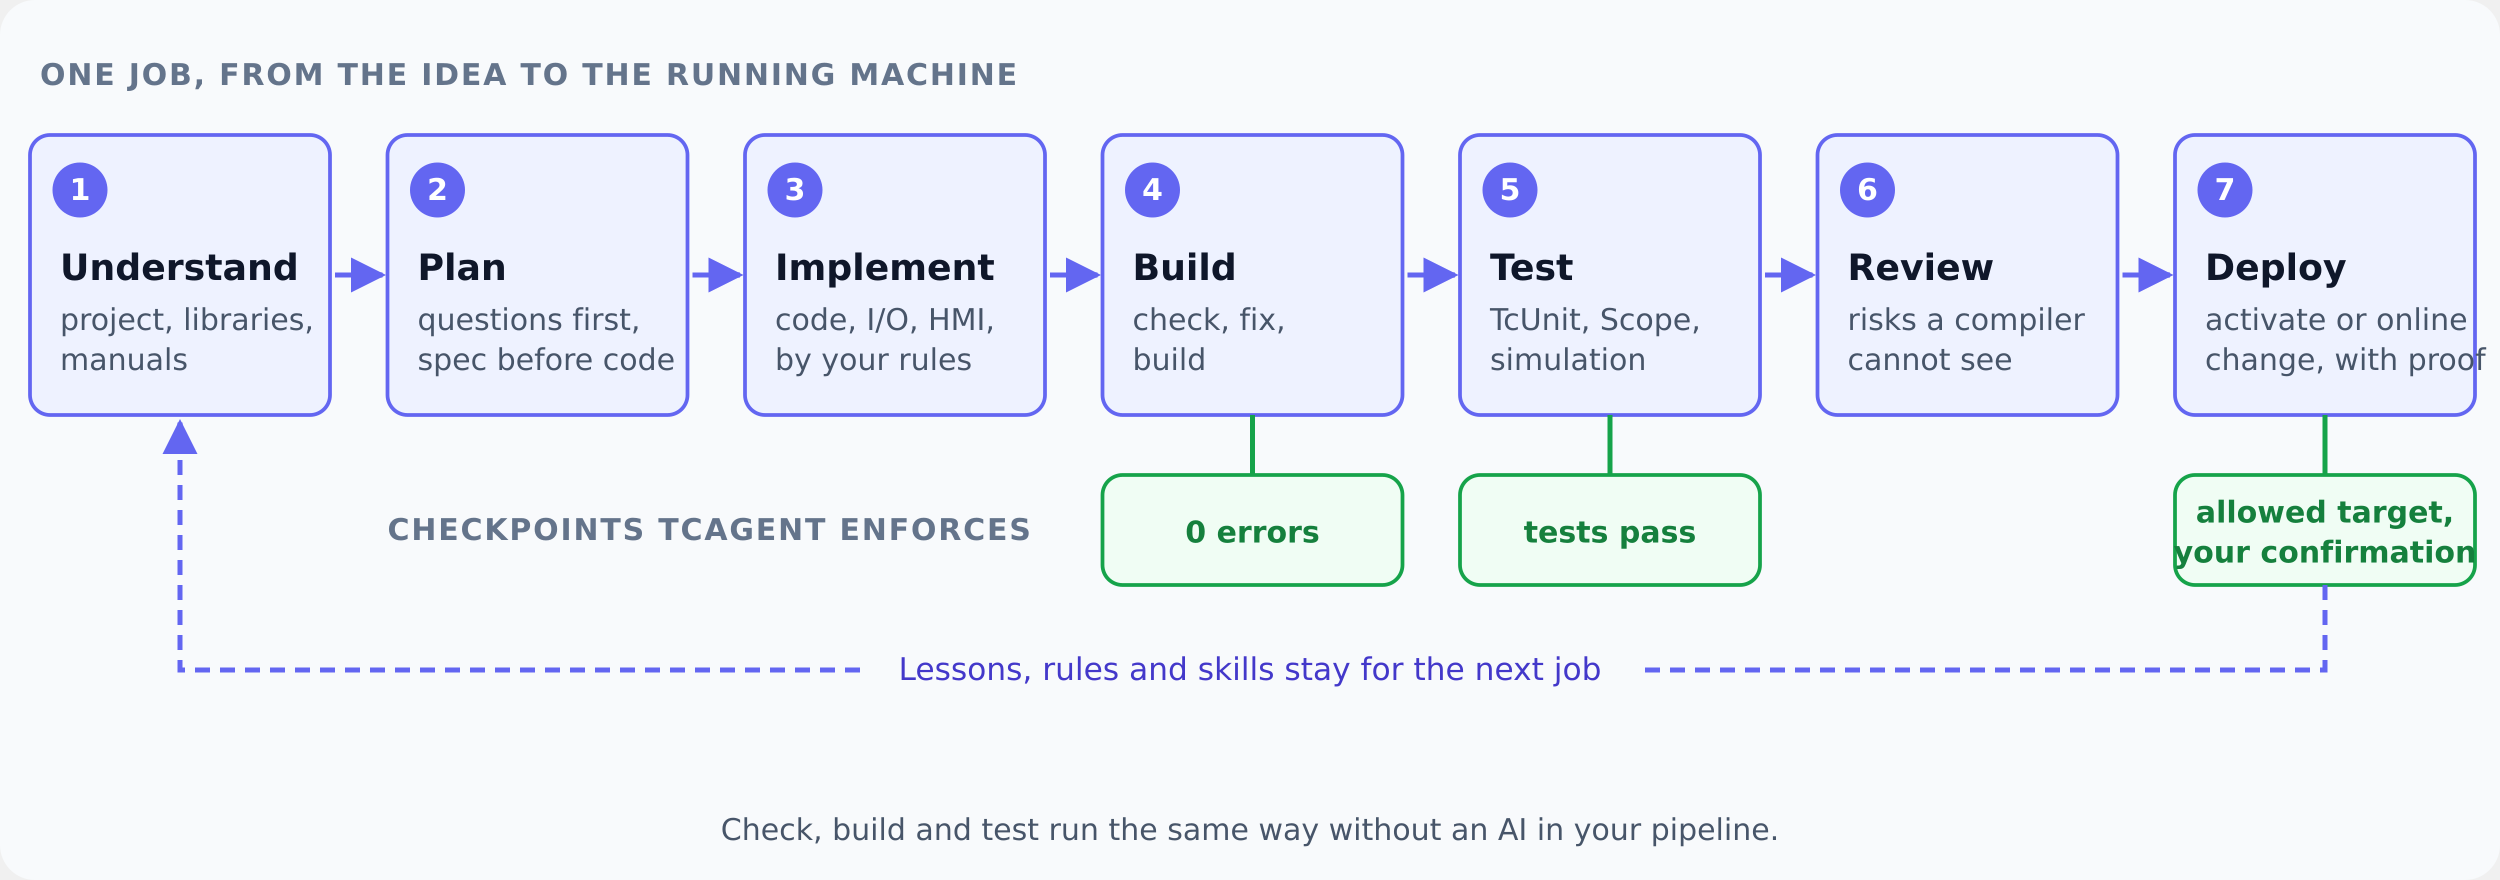
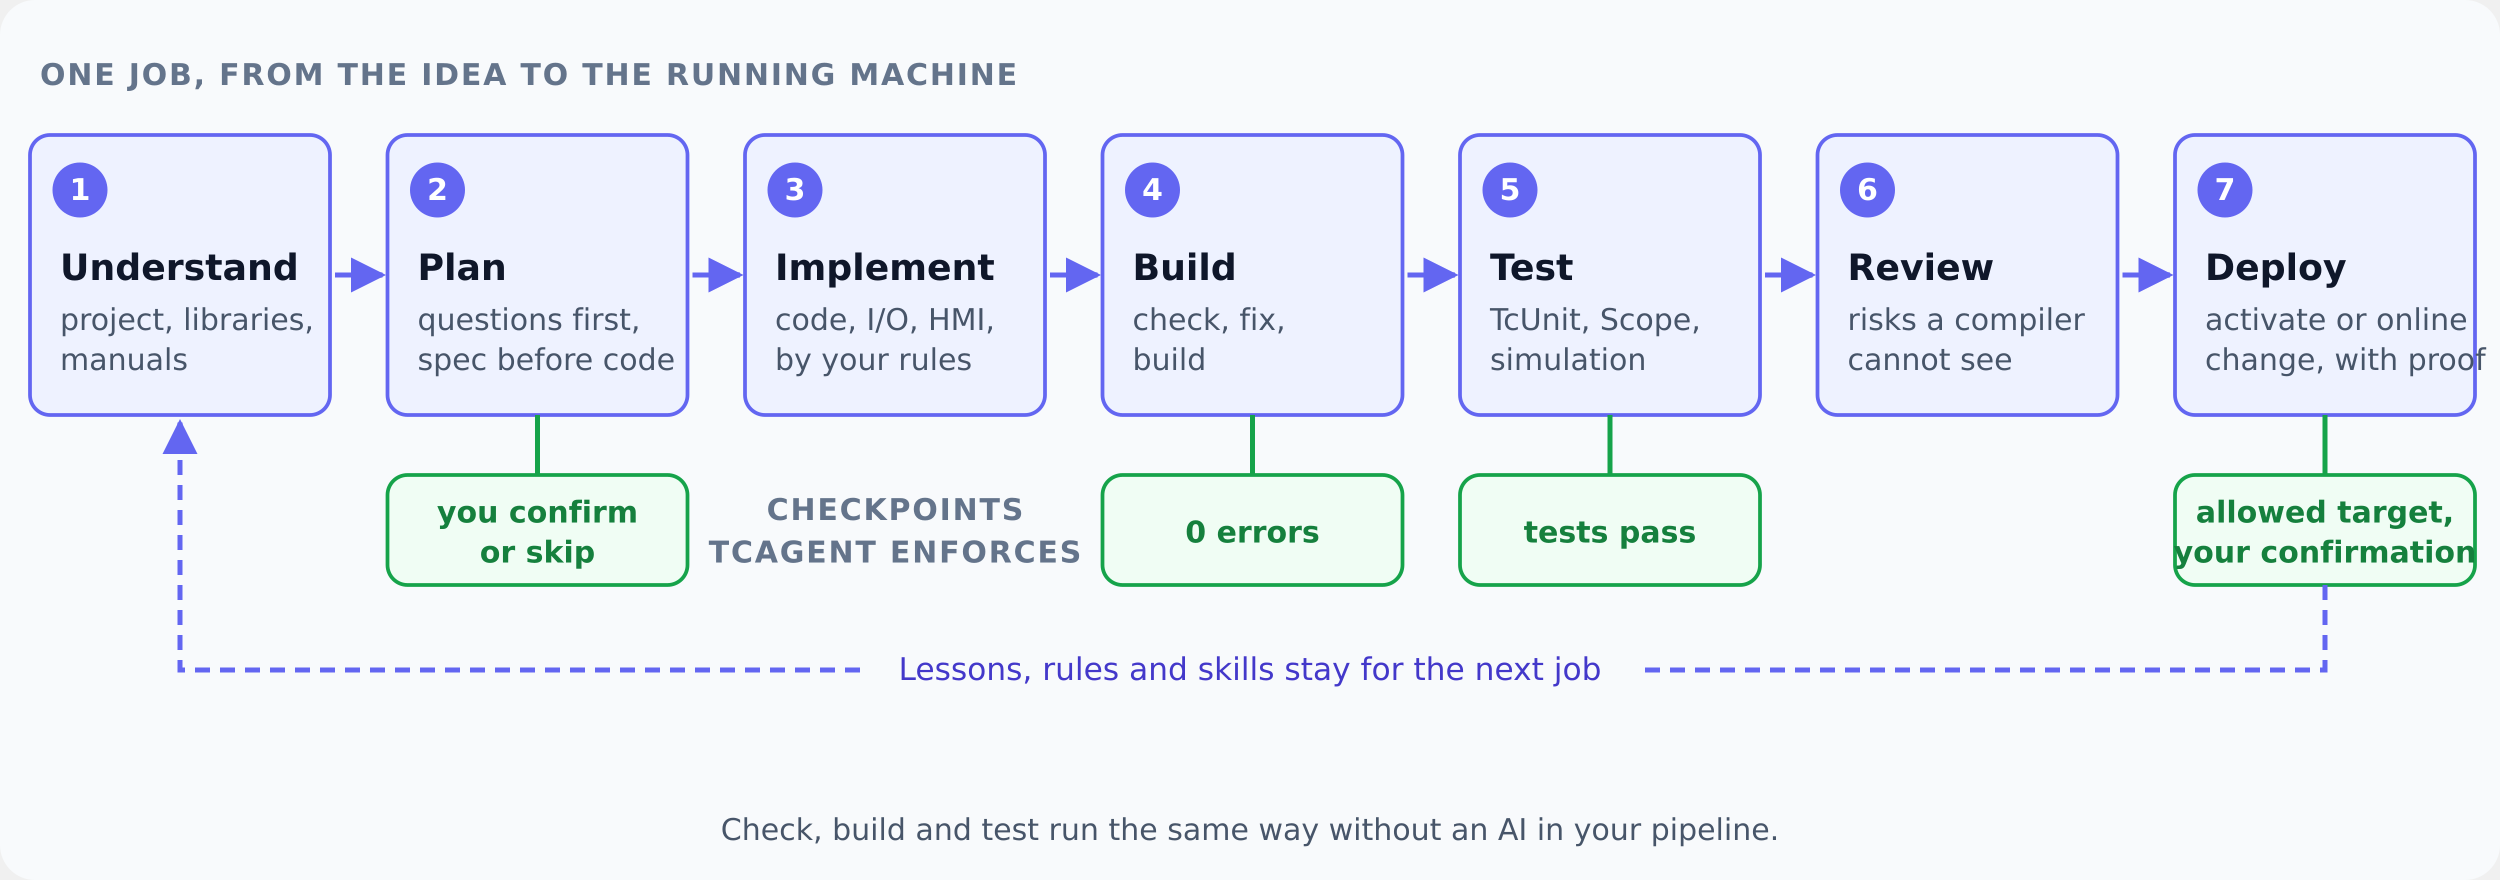
- <svg xmlns="http://www.w3.org/2000/svg" viewBox="0 0 1000 352" width="1000" height="352" role="img" aria-label="The whole job in seven steps: understand, plan, implement, build, test, review, deploy. TcAgent enforces checkpoints at build, test and deploy. Lessons, rules and skills stay for the next job.">
+ <svg xmlns="http://www.w3.org/2000/svg" viewBox="0 0 1000 352" width="1000" height="352" role="img" aria-label="The whole job in seven steps: understand, plan, implement, build, test, review, deploy. TcAgent enforces checkpoints at plan, build, test and deploy. Lessons, rules and skills stay for the next job.">
  <defs>
    <marker id="ah" viewBox="0 0 10 10" refX="9" refY="5" markerWidth="7" markerHeight="7" orient="auto-start-reverse">
      <path d="M0,0 L10,5 L0,10 z" fill="#6366f1" />
    </marker>
  </defs>
  <style>text{font-family:"Segoe UI",system-ui,-apple-system,"DejaVu Sans",sans-serif}.h{font-size:14.5px;font-weight:700;fill:#0f172a}.s{font-size:12px;fill:#475569}.g{font-size:12px;font-weight:600;fill:#15803d}.n{font-size:12px;font-weight:700;fill:#ffffff}.z{font-size:12px;font-weight:700;fill:#64748b;letter-spacing:.06em}.l{font-size:12.5px;fill:#4338ca}</style>
  <rect x="0" y="0" width="1000" height="352" rx="14" fill="#f8fafc" />
  <text x="16" y="34" class="z">ONE JOB, FROM THE IDEA TO THE RUNNING MACHINE</text>
  <rect x="12" y="54" width="120" height="112" rx="8" fill="#eef2ff" stroke="#6366f1" stroke-width="1.5" />
  <circle cx="32" cy="76" r="11" fill="#6366f1" />
  <text x="32" y="80" class="n" text-anchor="middle">1</text>
  <text x="24" y="112" class="h">Understand</text>
  <text x="24" y="132" class="s">project, libraries,</text>
  <text x="24" y="148" class="s">manuals</text>
  <path d="M134,110 L153,110" stroke="#6366f1" stroke-width="2" fill="none" marker-end="url(#ah)" />
  <rect x="155" y="54" width="120" height="112" rx="8" fill="#eef2ff" stroke="#6366f1" stroke-width="1.5" />
  <circle cx="175" cy="76" r="11" fill="#6366f1" />
  <text x="175" y="80" class="n" text-anchor="middle">2</text>
  <text x="167" y="112" class="h">Plan</text>
  <text x="167" y="132" class="s">questions first,</text>
  <text x="167" y="148" class="s">spec before code</text>
  <path d="M277,110 L296,110" stroke="#6366f1" stroke-width="2" fill="none" marker-end="url(#ah)" />
  <rect x="298" y="54" width="120" height="112" rx="8" fill="#eef2ff" stroke="#6366f1" stroke-width="1.5" />
  <circle cx="318" cy="76" r="11" fill="#6366f1" />
  <text x="318" y="80" class="n" text-anchor="middle">3</text>
  <text x="310" y="112" class="h">Implement</text>
  <text x="310" y="132" class="s">code, I/O, HMI,</text>
  <text x="310" y="148" class="s">by your rules</text>
  <path d="M420,110 L439,110" stroke="#6366f1" stroke-width="2" fill="none" marker-end="url(#ah)" />
  <rect x="441" y="54" width="120" height="112" rx="8" fill="#eef2ff" stroke="#6366f1" stroke-width="1.5" />
  <circle cx="461" cy="76" r="11" fill="#6366f1" />
  <text x="461" y="80" class="n" text-anchor="middle">4</text>
  <text x="453" y="112" class="h">Build</text>
  <text x="453" y="132" class="s">check, fix,</text>
  <text x="453" y="148" class="s">build</text>
  <path d="M563,110 L582,110" stroke="#6366f1" stroke-width="2" fill="none" marker-end="url(#ah)" />
  <rect x="584" y="54" width="120" height="112" rx="8" fill="#eef2ff" stroke="#6366f1" stroke-width="1.5" />
  <circle cx="604" cy="76" r="11" fill="#6366f1" />
  <text x="604" y="80" class="n" text-anchor="middle">5</text>
  <text x="596" y="112" class="h">Test</text>
  <text x="596" y="132" class="s">TcUnit, Scope,</text>
  <text x="596" y="148" class="s">simulation</text>
  <path d="M706,110 L725,110" stroke="#6366f1" stroke-width="2" fill="none" marker-end="url(#ah)" />
  <rect x="727" y="54" width="120" height="112" rx="8" fill="#eef2ff" stroke="#6366f1" stroke-width="1.5" />
  <circle cx="747" cy="76" r="11" fill="#6366f1" />
  <text x="747" y="80" class="n" text-anchor="middle">6</text>
  <text x="739" y="112" class="h">Review</text>
  <text x="739" y="132" class="s">risks a compiler</text>
  <text x="739" y="148" class="s">cannot see</text>
  <path d="M849,110 L868,110" stroke="#6366f1" stroke-width="2" fill="none" marker-end="url(#ah)" />
  <rect x="870" y="54" width="120" height="112" rx="8" fill="#eef2ff" stroke="#6366f1" stroke-width="1.5" />
  <circle cx="890" cy="76" r="11" fill="#6366f1" />
  <text x="890" y="80" class="n" text-anchor="middle">7</text>
  <text x="882" y="112" class="h">Deploy</text>
  <text x="882" y="132" class="s">activate or online</text>
  <text x="882" y="148" class="s">change, with proof</text>
-   <text x="155" y="216" class="z">CHECKPOINTS TCAGENT ENFORCES</text>
+   <text x="358" y="208" class="z" text-anchor="middle">CHECKPOINTS</text>
+   <text x="358" y="225" class="z" text-anchor="middle">TCAGENT ENFORCES</text>
+   <path d="M215,166 L215,190" stroke="#16a34a" stroke-width="2" fill="none" />
+   <rect x="155" y="190" width="120" height="44" rx="8" fill="#f0fdf4" stroke="#16a34a" stroke-width="1.5" />
+   <text x="215" y="209" class="g" text-anchor="middle">you confirm</text>
+   <text x="215" y="225" class="g" text-anchor="middle">or skip</text>
  <path d="M501,166 L501,190" stroke="#16a34a" stroke-width="2" fill="none" />
  <rect x="441" y="190" width="120" height="44" rx="8" fill="#f0fdf4" stroke="#16a34a" stroke-width="1.5" />
  <text x="501" y="217" class="g" text-anchor="middle">0 errors</text>
  <path d="M644,166 L644,190" stroke="#16a34a" stroke-width="2" fill="none" />
  <rect x="584" y="190" width="120" height="44" rx="8" fill="#f0fdf4" stroke="#16a34a" stroke-width="1.5" />
  <text x="644" y="217" class="g" text-anchor="middle">tests pass</text>
  <path d="M930,166 L930,190" stroke="#16a34a" stroke-width="2" fill="none" />
  <rect x="870" y="190" width="120" height="44" rx="8" fill="#f0fdf4" stroke="#16a34a" stroke-width="1.5" />
  <text x="930" y="209" class="g" text-anchor="middle">allowed target,</text>
  <text x="930" y="225" class="g" text-anchor="middle">your confirmation</text>
  <path d="M930,234 L930,268 L72,268 L72,169" stroke="#6366f1" stroke-width="2" stroke-dasharray="6 4" fill="none" marker-end="url(#ah)" />
  <rect x="346" y="256" width="308" height="24" fill="#f8fafc" />
  <text x="500" y="272" class="l" text-anchor="middle">Lessons, rules and skills stay for the next job</text>
  <text x="500" y="336" class="s" text-anchor="middle">Check, build and test run the same way without an AI in your pipeline.</text>
</svg>
